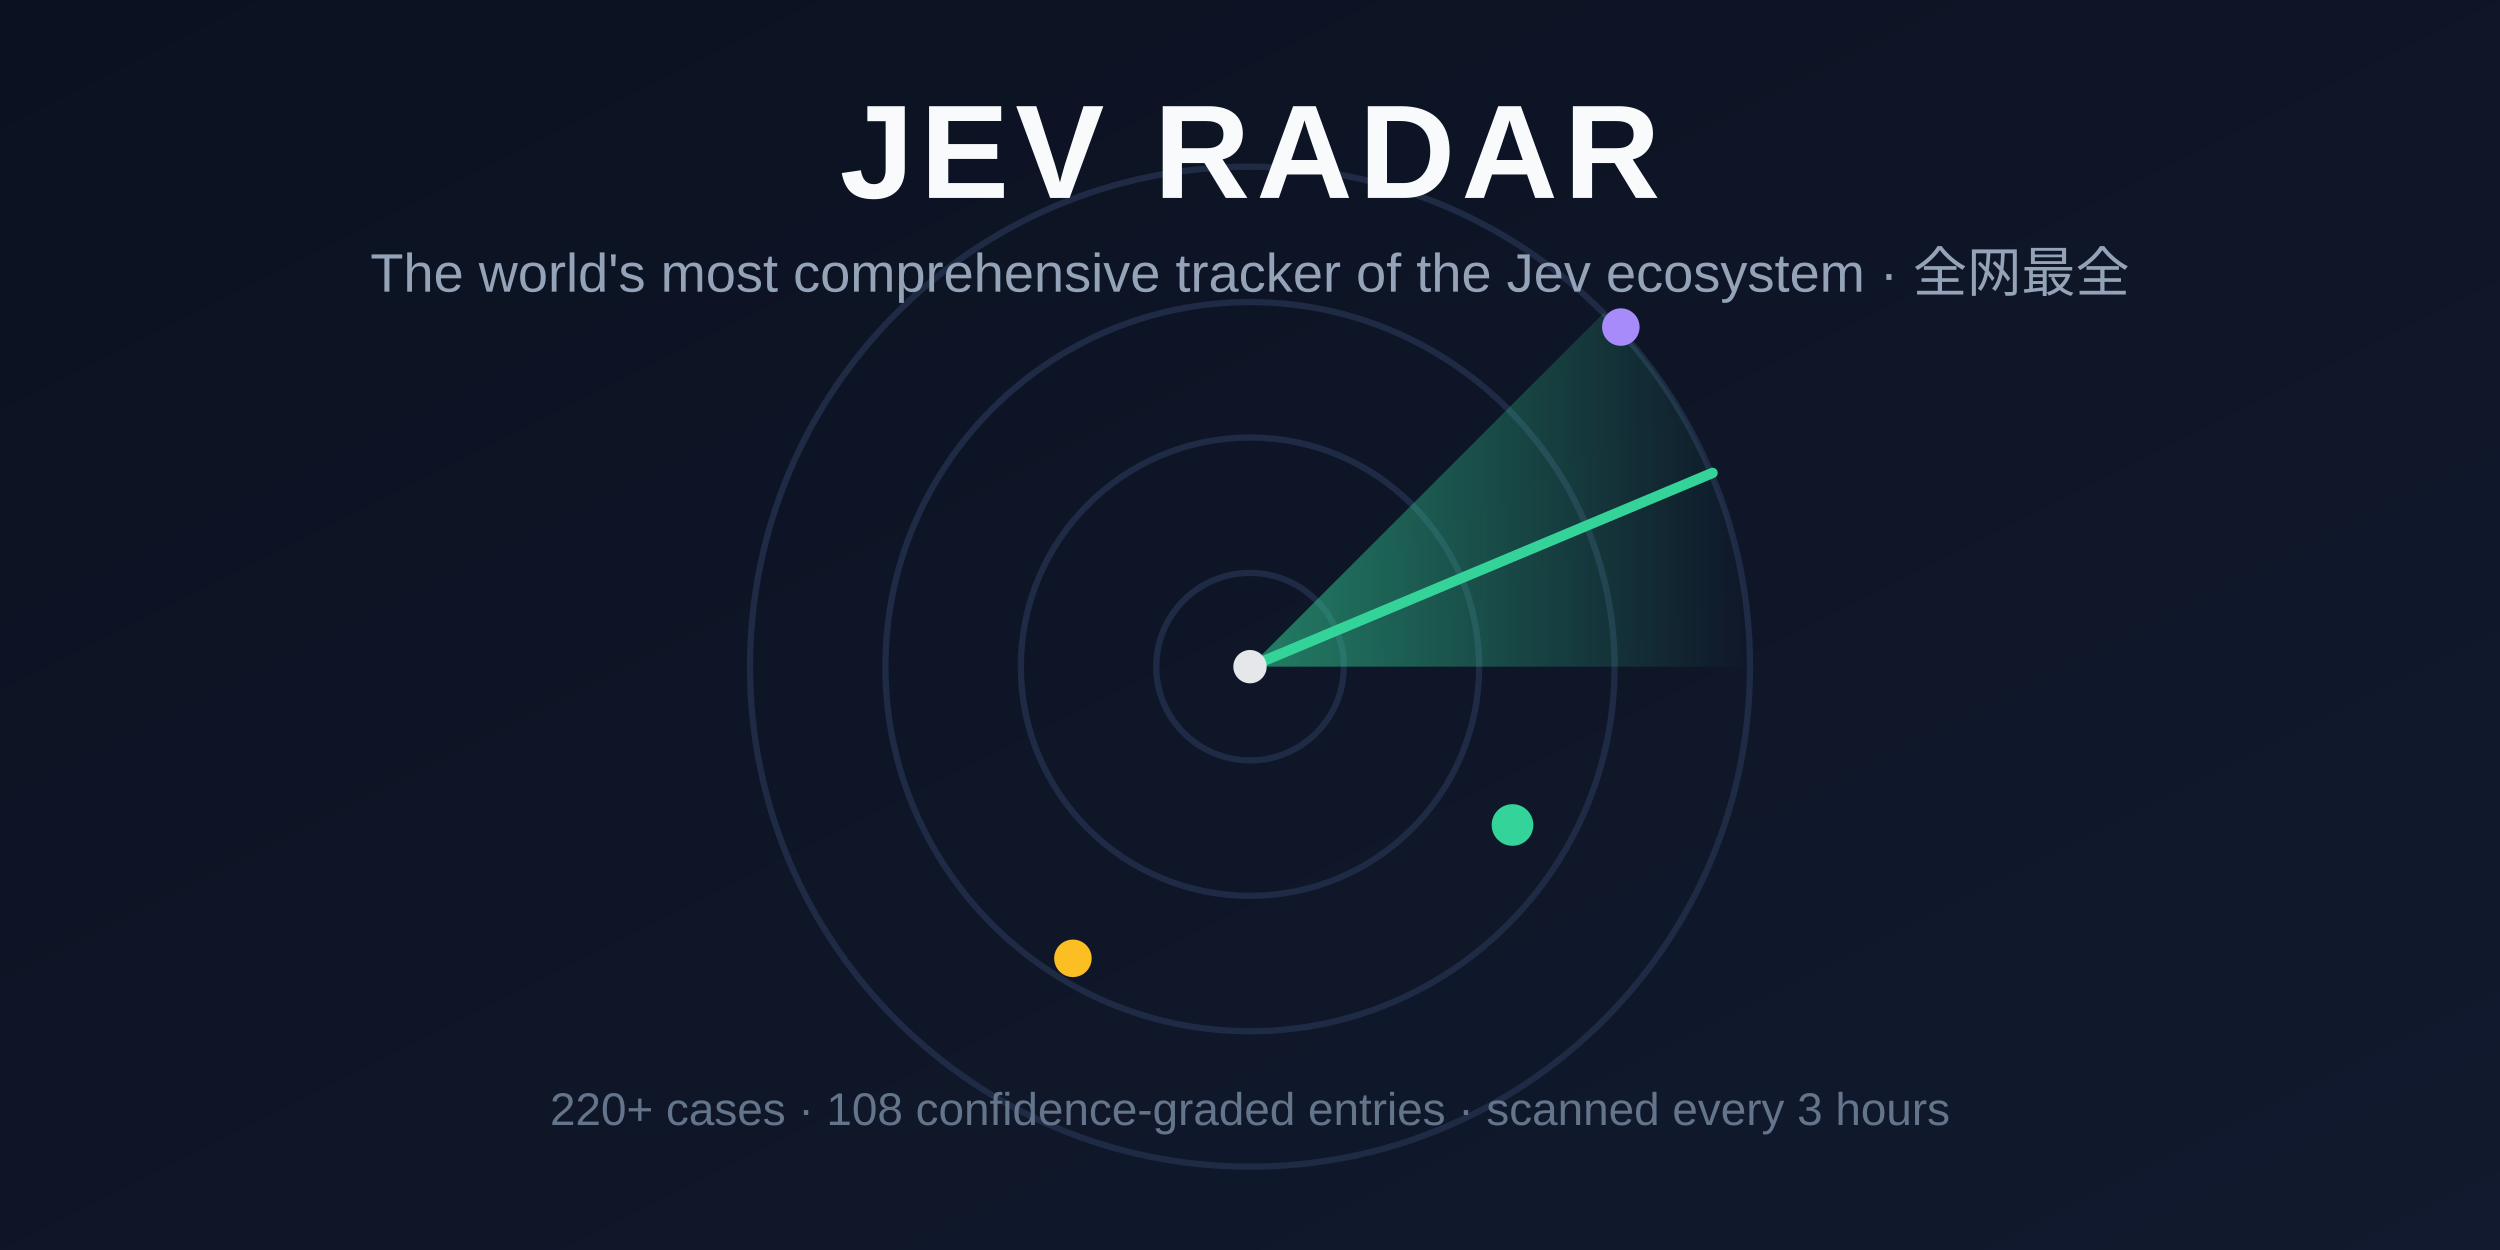
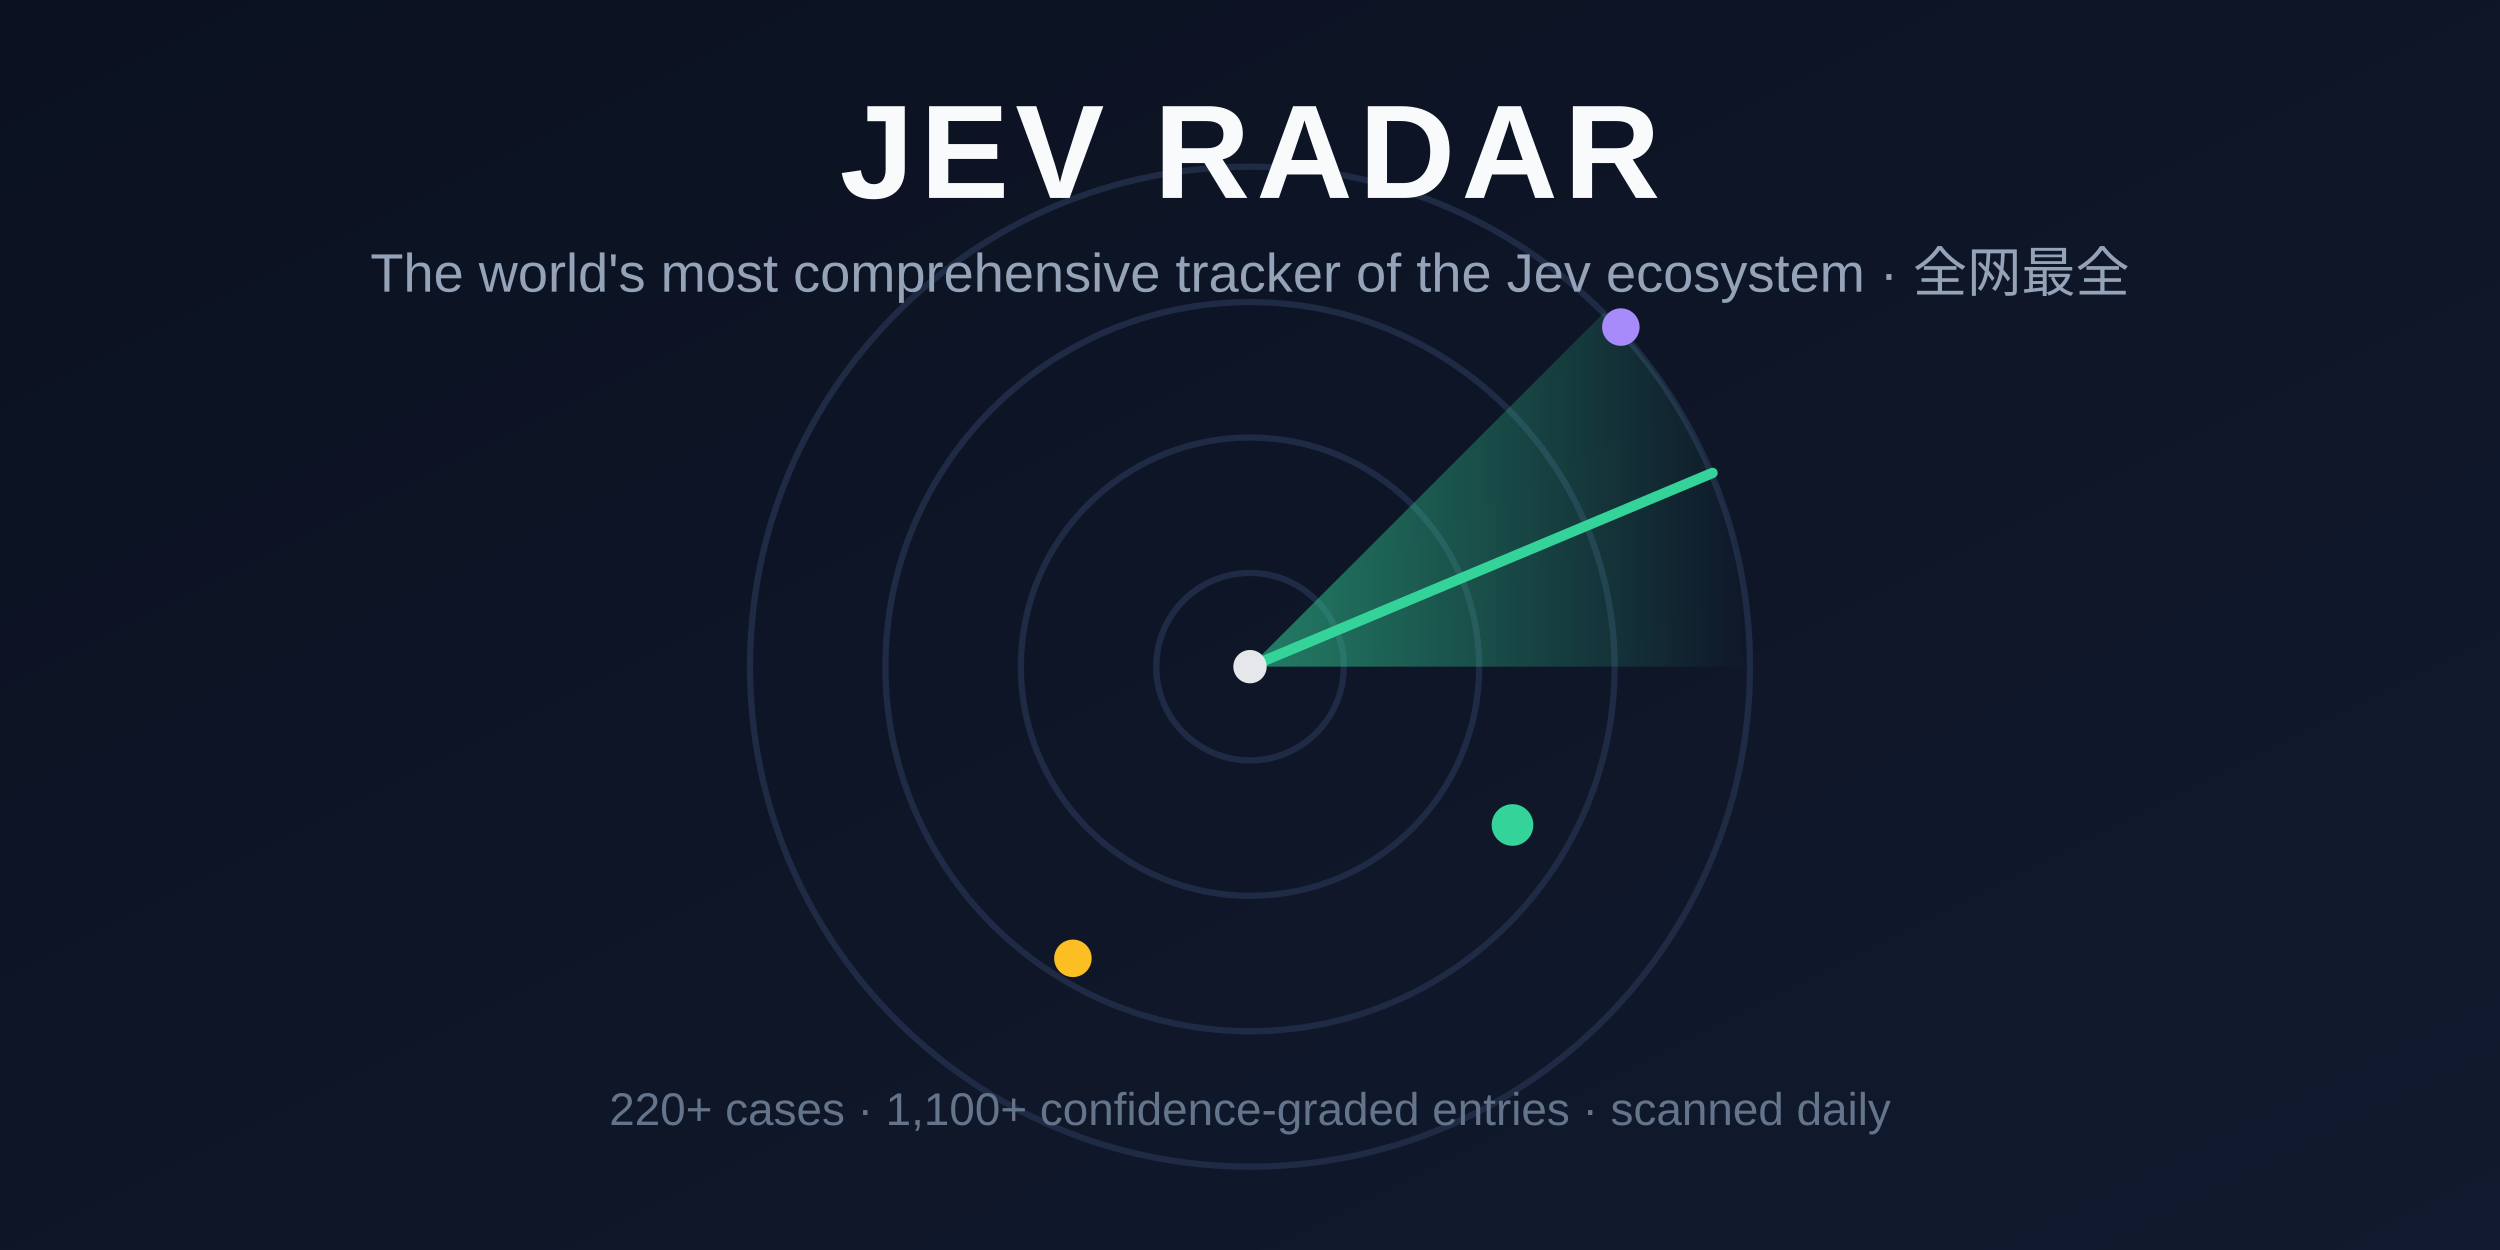
<svg xmlns="http://www.w3.org/2000/svg" width="1200" height="600" viewBox="0 0 1200 600">
  <defs>
    <linearGradient id="bg" x1="0" y1="0" x2="1" y2="1">
      <stop offset="0" stop-color="#0b1120" />
      <stop offset="1" stop-color="#111a2e" />
    </linearGradient>
    <linearGradient id="sweep" x1="0" y1="0" x2="1" y2="0">
      <stop offset="0" stop-color="#34d399" stop-opacity="0.55" />
      <stop offset="1" stop-color="#34d399" stop-opacity="0" />
    </linearGradient>
  </defs>
  <rect width="1200" height="600" fill="url(#bg)" />
  <g transform="translate(600,320)">
    <circle r="240" fill="none" stroke="#1f2a44" stroke-width="3" />
    <circle r="175" fill="none" stroke="#1f2a44" stroke-width="3" />
    <circle r="110" fill="none" stroke="#1f2a44" stroke-width="3" />
    <circle r="45" fill="none" stroke="#1f2a44" stroke-width="3" />
    <path d="M 0 0 L 240 0 A 240 240 0 0 0 170 -170 Z" fill="url(#sweep)" />
    <line x1="0" y1="0" x2="222" y2="-93" stroke="#34d399" stroke-width="5" stroke-linecap="round" />
    <circle cx="126" cy="76" r="10" fill="#34d399" />
    <circle cx="-85" cy="140" r="9" fill="#fbbf24" />
    <circle cx="178" cy="-163" r="9" fill="#a78bfa" />
    <circle cx="0" cy="0" r="8" fill="#e5e7eb" />
  </g>
  <text x="600" y="95" text-anchor="middle" font-family="Helvetica Neue, Arial, sans-serif" font-size="64" font-weight="800" fill="#f8fafc" letter-spacing="3">JEV RADAR</text>
  <text x="600" y="140" text-anchor="middle" font-family="Helvetica Neue, Arial, PingFang SC, sans-serif" font-size="26" fill="#94a3b8">The world's most comprehensive tracker of the Jev ecosystem · 全网最全</text>
-   <text x="600" y="540" text-anchor="middle" font-family="Helvetica Neue, Arial, sans-serif" font-size="22" fill="#64748b">220+ cases · 108 confidence-graded entries · scanned every 3 hours</text>
+   <text x="600" y="540" text-anchor="middle" font-family="Helvetica Neue, Arial, sans-serif" font-size="22" fill="#64748b">220+ cases · 1,100+ confidence-graded entries · scanned daily</text>
</svg>
